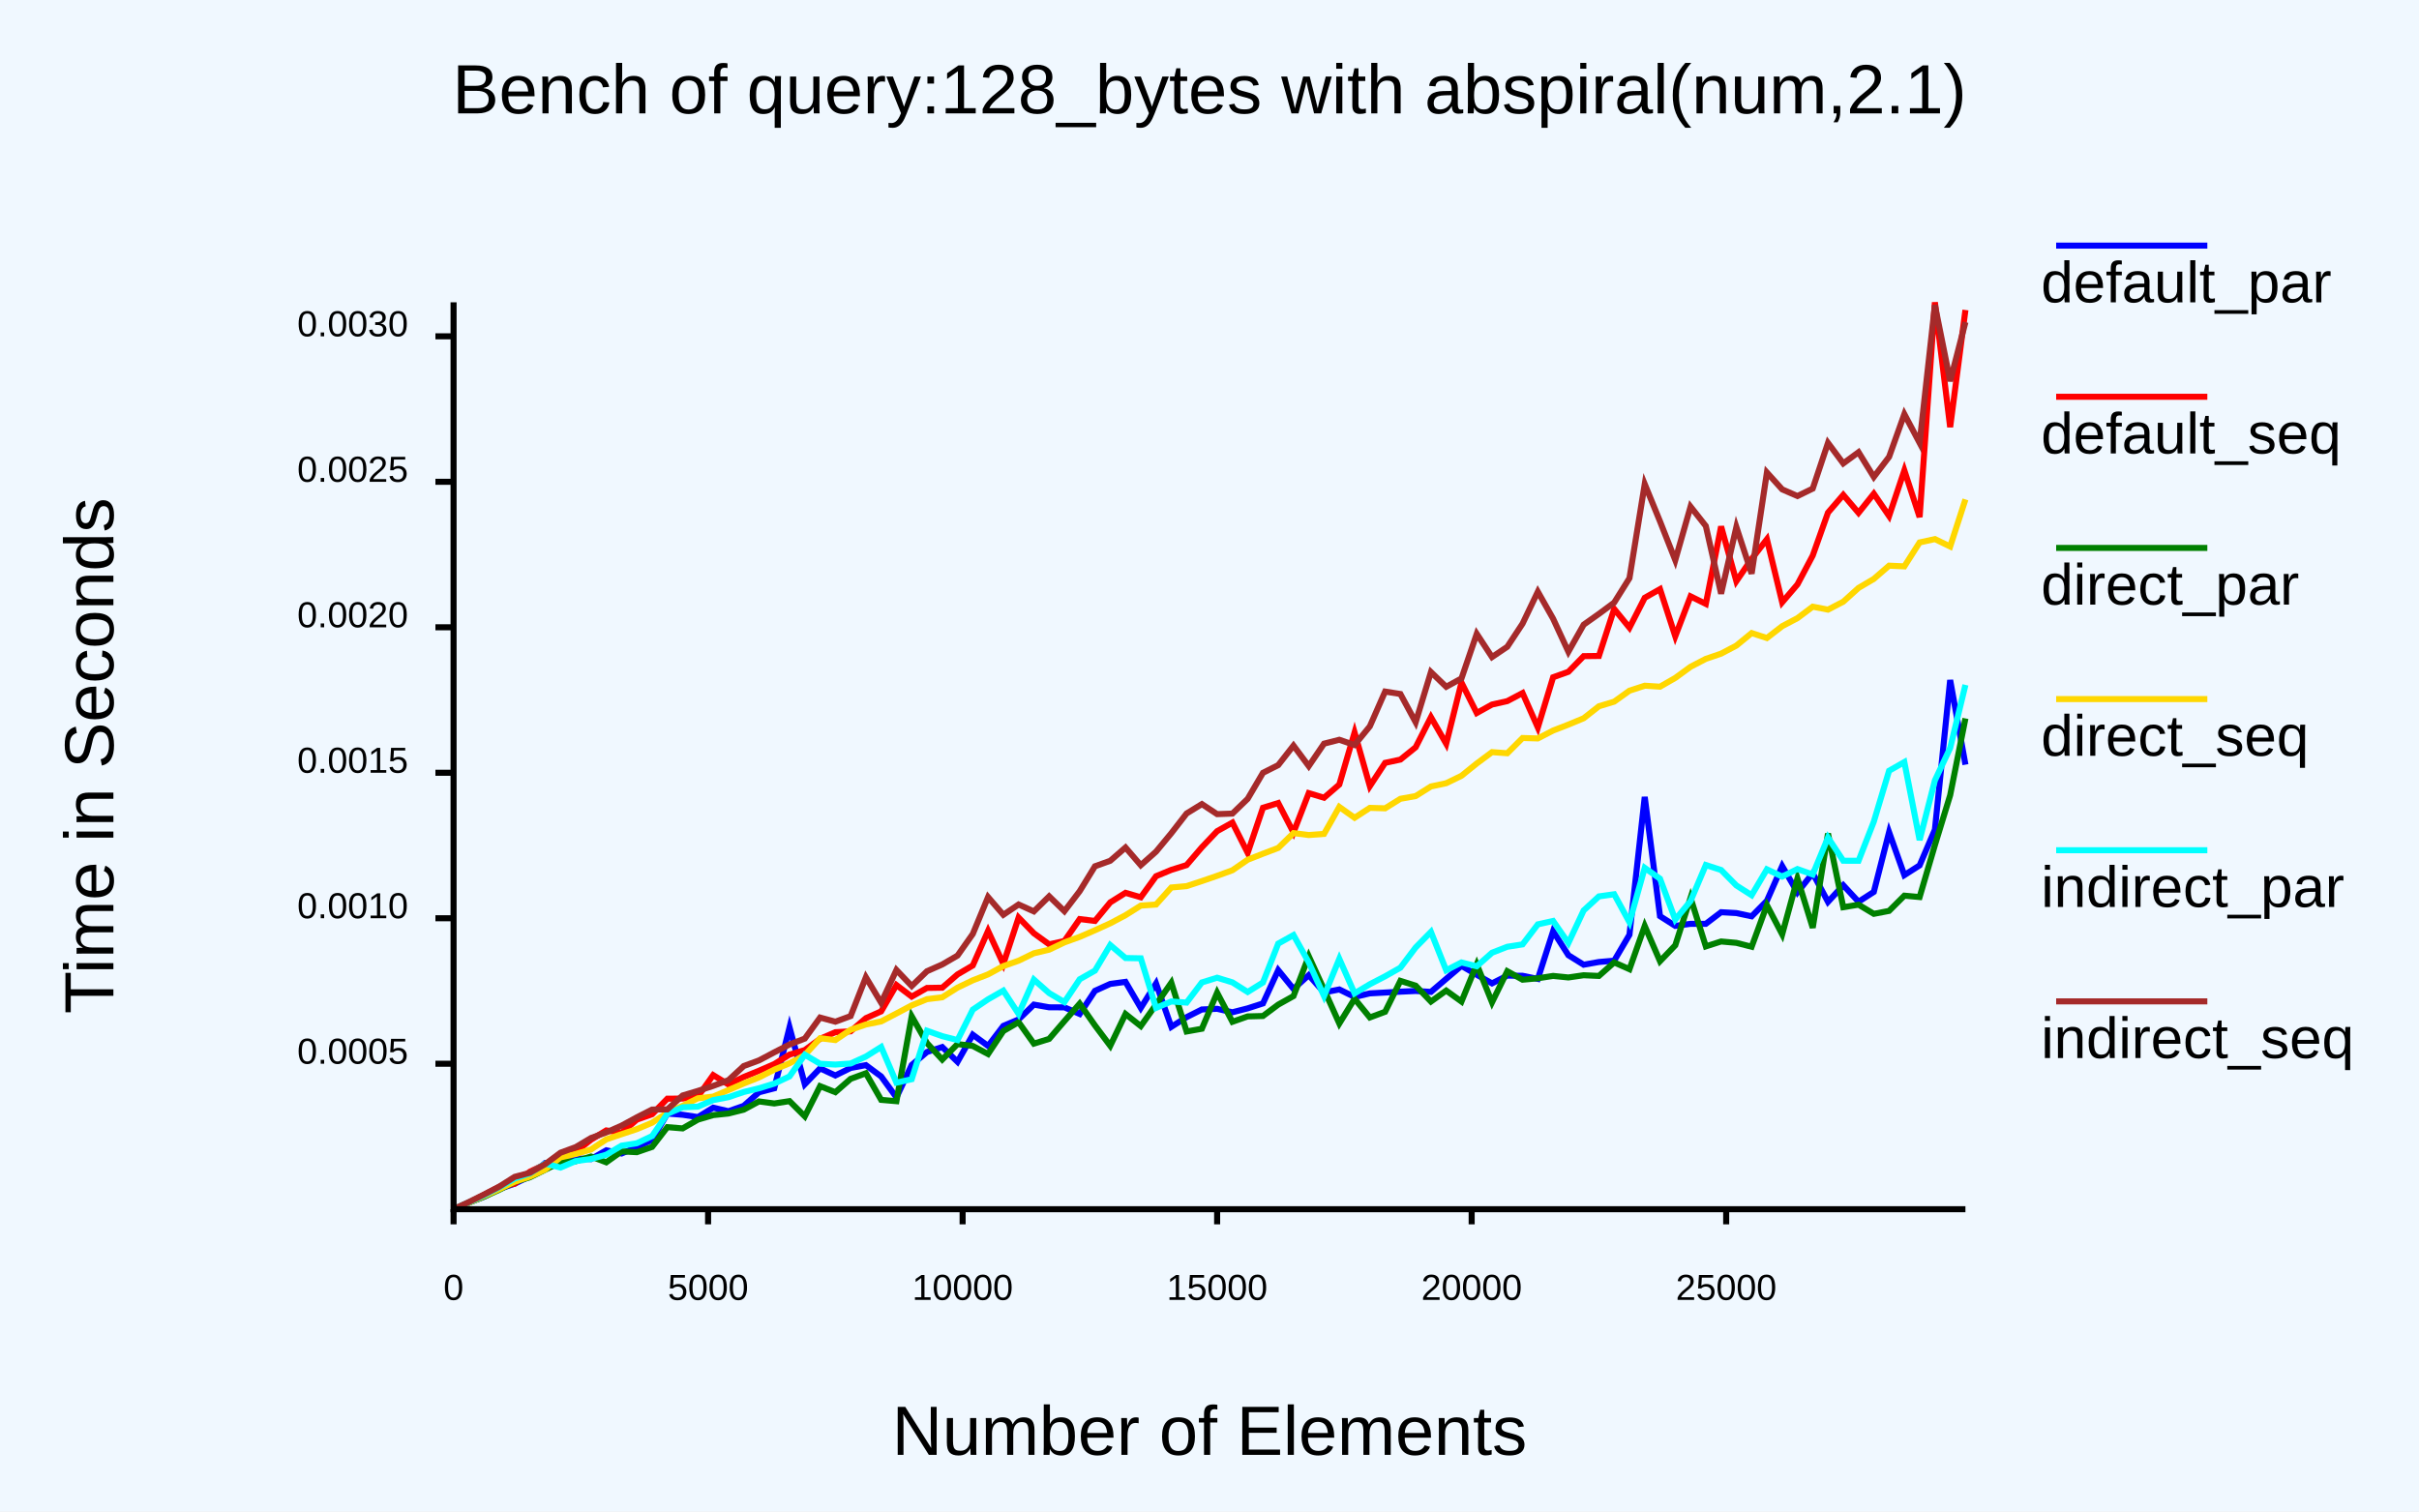
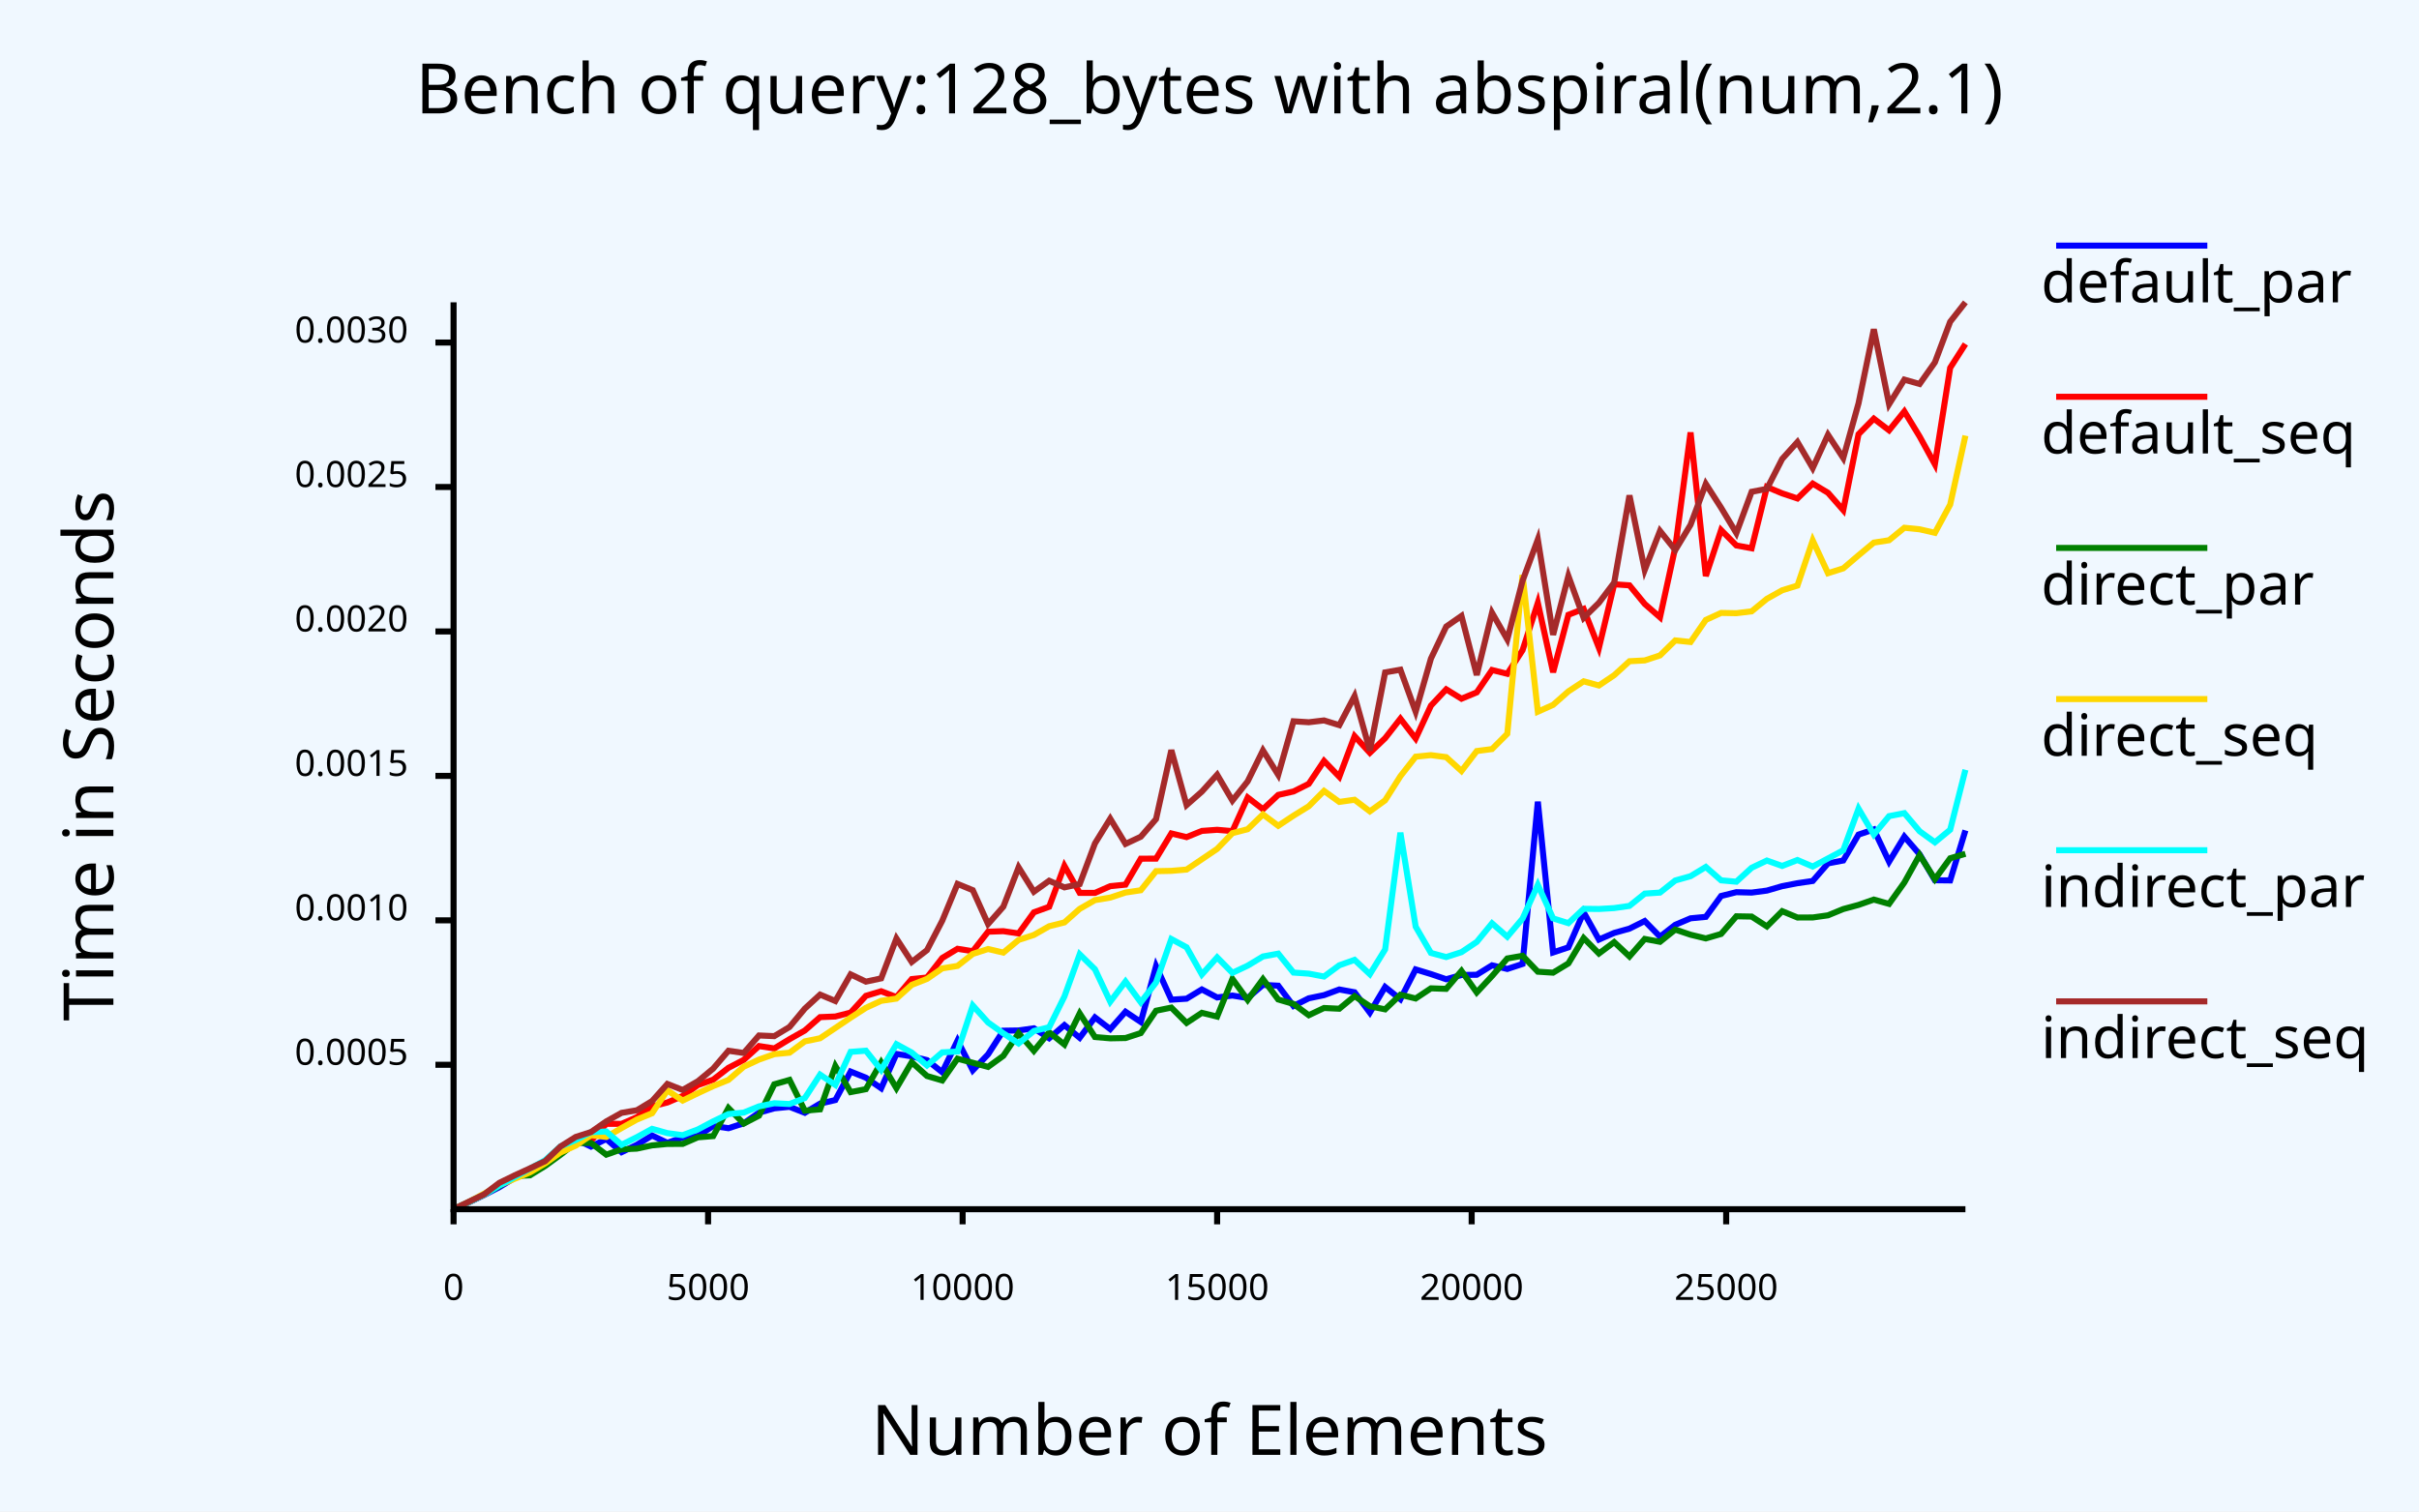
<svg xmlns="http://www.w3.org/2000/svg" class="poloto" width="800" height="500" viewBox="0 0 800 500">
-   <style>.poloto {
-     font-family: "Arial";
-     stroke-width:2;
-     }
-     .poloto_text{fill: var(--poloto_fg_color,black);  }
-     .poloto_axis_lines{stroke: var(--poloto_fg_color,black);stoke-width:3;fill:none}
-     .poloto_background{fill: var(--poloto_bg_color,aliceblue); }
-     .poloto0stroke{stroke:  var(--poloto_color0,blue); }
-     .poloto1stroke{stroke:  var(--poloto_color1,red); }
-     .poloto2stroke{stroke:  var(--poloto_color2,green); }
-     .poloto3stroke{stroke:  var(--poloto_color3,gold); }
-     .poloto4stroke{stroke:  var(--poloto_color4,aqua); }
-     .poloto5stroke{stroke:  var(--poloto_color5,brown); }
-     .poloto6stroke{stroke:  var(--poloto_color6,lime); }
-     .poloto7stroke{stroke:  var(--poloto_color7,chocolate); }
-     .poloto0fill{fill:var(--poloto_color0,blue);}
-     .poloto1fill{fill:var(--poloto_color1,red);}
-     .poloto2fill{fill:var(--poloto_color2,green);}
-     .poloto3fill{fill:var(--poloto_color3,gold);}
-     .poloto4fill{fill:var(--poloto_color4,aqua);}
-     .poloto5fill{fill:var(--poloto_color5,brown);}
-     .poloto6fill{fill:var(--poloto_color6,lime);}
-     .poloto7fill{fill:var(--poloto_color7,chocolate);}</style>
+   <style>.poloto {font-family: sans-serif;stroke-width:2;}.poloto_text{fill: var(--poloto_fg_color,black);}.poloto_axis_lines{stroke: var(--poloto_fg_color,black);stoke-width:3;fill:none}.poloto_background{fill: var(--poloto_bg_color,aliceblue);}.poloto0stroke{stroke:  var(--poloto_color0,blue);}.poloto1stroke{stroke:  var(--poloto_color1,red);}.poloto2stroke{stroke:  var(--poloto_color2,green);}.poloto3stroke{stroke:  var(--poloto_color3,gold);}.poloto4stroke{stroke:  var(--poloto_color4,aqua);}.poloto5stroke{stroke:  var(--poloto_color5,brown);}.poloto6stroke{stroke:  var(--poloto_color6,lime);}.poloto7stroke{stroke:  var(--poloto_color7,chocolate);}.poloto0fill{fill:var(--poloto_color0,blue);}.poloto1fill{fill:var(--poloto_color1,red);}.poloto2fill{fill:var(--poloto_color2,green);}.poloto3fill{fill:var(--poloto_color3,gold);}.poloto4fill{fill:var(--poloto_color4,aqua);}.poloto5fill{fill:var(--poloto_color5,brown);}.poloto6fill{fill:var(--poloto_color6,lime);}.poloto7fill{fill:var(--poloto_color7,chocolate);}</style>
  <rect class="poloto_background" fill="white" x="0" y="0" width="800" height="500" />
  <line class="poloto_axis_lines" stroke="black" x1="150" x2="150" y1="400" y2="405" />
  <text class="poloto_text" alignment-baseline="start" text-anchor="middle" x="150" y="430">0</text>
  <line class="poloto_axis_lines" stroke="black" x1="234.175" x2="234.175" y1="400" y2="405" />
  <text class="poloto_text" alignment-baseline="start" text-anchor="middle" x="234.175" y="430">5000</text>
  <line class="poloto_axis_lines" stroke="black" x1="318.35" x2="318.35" y1="400" y2="405" />
  <text class="poloto_text" alignment-baseline="start" text-anchor="middle" x="318.35" y="430">10000</text>
  <line class="poloto_axis_lines" stroke="black" x1="402.525" x2="402.525" y1="400" y2="405" />
  <text class="poloto_text" alignment-baseline="start" text-anchor="middle" x="402.525" y="430">15000</text>
  <line class="poloto_axis_lines" stroke="black" x1="486.7" x2="486.7" y1="400" y2="405" />
  <text class="poloto_text" alignment-baseline="start" text-anchor="middle" x="486.7" y="430">20000</text>
  <line class="poloto_axis_lines" stroke="black" x1="570.875" x2="570.875" y1="400" y2="405" />
  <text class="poloto_text" alignment-baseline="start" text-anchor="middle" x="570.875" y="430">25000</text>
-   <line class="poloto_axis_lines" stroke="black" x1="150" x2="144" y1="351.879" y2="351.879" />
-   <text class="poloto_text" alignment-baseline="middle" text-anchor="end" x="135" y="351.879">0.0005</text>
-   <line class="poloto_axis_lines" stroke="black" x1="150" x2="144" y1="303.753" y2="303.753" />
-   <text class="poloto_text" alignment-baseline="middle" text-anchor="end" x="135" y="303.753">0.0010</text>
-   <line class="poloto_axis_lines" stroke="black" x1="150" x2="144" y1="255.626" y2="255.626" />
-   <text class="poloto_text" alignment-baseline="middle" text-anchor="end" x="135" y="255.626">0.0015</text>
-   <line class="poloto_axis_lines" stroke="black" x1="150" x2="144" y1="207.5" y2="207.5" />
-   <text class="poloto_text" alignment-baseline="middle" text-anchor="end" x="135" y="207.5">0.0020</text>
-   <line class="poloto_axis_lines" stroke="black" x1="150" x2="144" y1="159.374" y2="159.374" />
-   <text class="poloto_text" alignment-baseline="middle" text-anchor="end" x="135" y="159.374">0.0025</text>
-   <line class="poloto_axis_lines" stroke="black" x1="150" x2="144" y1="111.248" y2="111.248" />
-   <text class="poloto_text" alignment-baseline="middle" text-anchor="end" x="135" y="111.248">0.0030</text>
+   <line class="poloto_axis_lines" stroke="black" x1="150" x2="144" y1="352.224" y2="352.224" />
+   <text class="poloto_text" alignment-baseline="middle" text-anchor="end" x="135" y="352.224">0.0005</text>
+   <line class="poloto_axis_lines" stroke="black" x1="150" x2="144" y1="304.442" y2="304.442" />
+   <text class="poloto_text" alignment-baseline="middle" text-anchor="end" x="135" y="304.442">0.0010</text>
+   <line class="poloto_axis_lines" stroke="black" x1="150" x2="144" y1="256.659" y2="256.659" />
+   <text class="poloto_text" alignment-baseline="middle" text-anchor="end" x="135" y="256.659">0.0015</text>
+   <line class="poloto_axis_lines" stroke="black" x1="150" x2="144" y1="208.877" y2="208.877" />
+   <text class="poloto_text" alignment-baseline="middle" text-anchor="end" x="135" y="208.877">0.0020</text>
+   <line class="poloto_axis_lines" stroke="black" x1="150" x2="144" y1="161.094" y2="161.094" />
+   <text class="poloto_text" alignment-baseline="middle" text-anchor="end" x="135" y="161.094">0.0025</text>
+   <line class="poloto_axis_lines" stroke="black" x1="150" x2="144" y1="113.312" y2="113.312" />
+   <text class="poloto_text" alignment-baseline="middle" text-anchor="end" x="135" y="113.312">0.0030</text>
  <text class="poloto_text" alignment-baseline="middle" text-anchor="start" font-size="large" x="675" y="100">default_par</text>
  <line class="poloto0stroke" stroke="black" x1="680" x2="730" y1="81.25" y2="81.25" />
-   <polyline class="poloto0stroke" fill="none" stroke="black" points="650,252.946 644.949,224.959 639.899,274.435 634.848,286.257 629.798,289.482 624.747,275.267 619.697,295.036 614.646,298.286 609.596,292.835 604.545,298.334 599.495,288.84 594.444,295.201 589.394,286.491 584.343,297.972 579.293,303.115 574.242,302.034 569.192,301.75 564.141,305.594 559.091,305.596 554.04,306.275 548.99,303.057 543.939,263.615 538.889,309.199 533.838,317.785 528.788,318.219 523.737,319.12 518.687,315.977 513.636,308.054 508.586,323.812 503.535,322.779 498.485,322.729 493.434,325.293 488.384,322.444 483.333,319.496 478.283,323.795 473.232,328.114 468.182,327.809 463.131,328.042 458.081,328.327 453.03,328.604 447.98,329.786 442.929,327.303 437.879,328.296 432.828,322.566 427.778,327.134 422.727,320.916 417.677,331.928 412.626,333.559 407.576,334.851 402.525,333.71 397.475,333.926 392.424,336.466 387.374,339.675 382.323,325.33 377.273,333.421 372.222,324.795 367.172,325.477 362.121,327.761 357.071,335.413 352.02,333.222 346.97,333.213 341.919,332.32 336.869,337.223 331.818,339.356 326.768,345.989 321.717,342.281 316.667,351.248 311.616,346.357 306.566,347.992 301.515,352.283 296.465,363.01 291.414,356.086 286.364,352.339 281.313,353.278 276.263,355.756 271.212,353.41 266.162,358.661 261.111,339.826 256.061,360.01 251.01,361.323 245.96,365.808 240.909,367.582 235.859,366.412 230.808,369.523 225.758,368.756 220.707,368.359 215.657,377.047 210.606,379.445 205.556,381.574 200.505,380.513 195.455,383.418 190.404,383.165 185.354,384.451 180.303,384.712 175.253,389.118 170.202,391.544 165.152,393.273 160.101,395.848 155.051,397.797 150,399.999 " />
+   <polyline class="poloto0stroke" fill="none" stroke="black" points="650,274.688 644.949,291.239 639.899,291.181 634.848,282.598 629.798,276.753 624.747,285.048 619.697,274.381 614.646,276.081 609.596,284.641 604.545,285.599 599.495,291.419 594.444,292.16 589.394,293.135 584.343,294.601 579.293,295.259 574.242,295.127 569.192,296.386 564.141,303.291 559.091,303.774 554.04,305.92 548.99,309.84 543.939,304.669 538.889,307.184 533.838,308.603 528.788,310.796 523.737,301.781 518.687,313.377 513.636,315.059 508.586,265.194 503.535,318.869 498.485,320.525 493.434,319.324 488.384,322.444 483.333,322.513 478.283,323.928 473.232,322.213 468.182,320.677 463.131,330.529 458.081,326.49 453.03,334.97 447.98,328.236 442.929,327.311 437.879,329.184 432.828,330.233 427.778,332.772 422.727,326.063 417.677,325.799 412.626,330.148 407.576,329.32 402.525,329.949 397.475,327.301 392.424,330.359 387.374,330.692 382.323,319.578 377.273,338.057 372.222,334.68 367.172,340.421 362.121,336.552 357.071,343.297 352.02,339.101 346.97,343.444 341.919,340.152 336.869,340.867 331.818,340.945 326.768,348.773 321.717,354.051 316.667,344.213 311.616,354.688 306.566,350.677 301.515,349.43 296.465,348.64 291.414,359.986 286.364,356.495 281.313,354.465 276.263,363.893 271.212,365.072 266.162,368.104 261.111,366.129 256.061,366.63 251.01,368.065 245.96,371.587 240.909,373.206 235.859,372.466 230.808,375.774 225.758,376.275 220.707,378.037 215.657,375.619 210.606,378.706 205.556,381.136 200.505,376.787 195.455,379.287 190.404,376.849 185.354,379.743 180.303,384.41 175.253,388.023 170.202,389.608 165.152,392.694 160.101,395.3 155.051,397.71 150,400 " />
  <text class="poloto_text" alignment-baseline="middle" text-anchor="start" font-size="large" x="675" y="150">default_seq</text>
  <line class="poloto1stroke" stroke="black" x1="680" x2="730" y1="131.25" y2="131.25" />
-   <polyline class="poloto1stroke" fill="none" stroke="black" points="650,102.546 644.949,141.299 639.899,100 634.848,171.051 629.798,155.616 624.747,170.702 619.697,163.318 614.646,169.649 609.596,163.702 604.545,169.567 599.495,183.777 594.444,193.328 589.394,199.238 584.343,178.379 579.293,184.886 574.242,192.256 569.192,174.15 564.141,199.762 559.091,197.27 554.04,210.467 548.99,194.885 543.939,197.744 538.889,207.636 533.838,201.437 528.788,216.985 523.737,217.045 518.687,222.228 513.636,224.032 508.586,240.652 503.535,229.256 498.485,231.924 493.434,233.056 488.384,235.861 483.333,225.797 478.283,246.025 473.232,237.236 468.182,247.187 463.131,251.262 458.081,252.344 453.03,260.052 447.98,242.298 442.929,259.519 437.879,263.884 432.828,262.361 427.778,275.377 422.727,265.637 417.677,267.205 412.626,282.118 407.576,272.107 402.525,274.943 397.475,280.266 392.424,286.163 387.374,287.745 382.323,289.842 377.273,296.815 372.222,295.342 367.172,298.505 362.121,304.641 357.071,304.018 352.02,311.276 346.97,312.379 341.919,308.722 336.869,303.525 331.818,318.872 326.768,307.927 321.717,319.369 316.667,322.329 311.616,326.722 306.566,326.806 301.515,329.666 296.465,325.845 291.414,334.547 286.364,336.801 281.313,341.148 276.263,341.444 271.212,343.643 266.162,347.351 261.111,348.853 256.061,351.989 251.01,354.188 245.96,356.253 240.909,358.729 235.859,355.636 230.808,362.737 225.758,363.401 220.707,363.436 215.657,368.584 210.606,370.37 205.556,374.727 200.505,373.938 195.455,377.001 190.404,380.974 185.354,382.17 180.303,385.132 175.253,387.581 170.202,391.559 165.152,392.566 160.101,395.201 155.051,397.796 150,399.998 " />
+   <polyline class="poloto1stroke" fill="none" stroke="black" points="650,113.796 644.949,121.686 639.899,153.582 634.848,144.387 629.798,136.095 624.747,142.349 619.697,138.49 614.646,143.63 609.596,168.753 604.545,163.008 599.495,159.978 594.444,164.889 589.394,163.202 584.343,161.095 579.293,181.366 574.242,180.431 569.192,175.341 564.141,190.544 559.091,143.044 554.04,181.09 548.99,204.197 543.939,199.786 538.889,193.628 533.838,193.281 528.788,214.307 523.737,201.416 518.687,203.374 513.636,222.379 508.586,199.403 503.535,215.089 498.485,222.895 493.434,221.632 488.384,229.037 483.333,231.128 478.283,228.028 473.232,233.419 468.182,244.298 463.131,237.738 458.081,244.194 453.03,249.025 447.98,243.511 442.929,256.95 437.879,251.714 432.828,259.288 427.778,261.814 422.727,262.946 417.677,267.687 412.626,263.801 407.576,274.925 402.525,274.493 397.475,274.859 392.424,276.914 387.374,275.698 382.323,284.028 377.273,284.051 372.222,292.634 367.172,293.14 362.121,295.36 357.071,295.352 352.02,286.435 346.97,299.956 341.919,301.791 336.869,308.78 331.818,308.027 326.768,308.201 321.717,314.656 316.667,313.854 311.616,316.891 306.566,323.356 301.515,323.872 296.465,329.823 291.414,327.898 286.364,329.417 281.313,334.959 276.263,336.253 271.212,336.464 266.162,340.889 261.111,343.744 256.061,346.811 251.01,346.03 245.96,350.601 240.909,353.229 235.859,357.135 230.808,358.921 225.758,362.547 220.707,364.702 215.657,365.964 210.606,369.574 205.556,371.765 200.505,371.753 195.455,377.344 190.404,378.246 185.354,380.077 180.303,384.286 175.253,387.783 170.202,389.553 165.152,391.952 160.101,395.247 155.051,397.604 150,399.999 " />
  <text class="poloto_text" alignment-baseline="middle" text-anchor="start" font-size="large" x="675" y="200">direct_par</text>
  <line class="poloto2stroke" stroke="black" x1="680" x2="730" y1="181.25" y2="181.25" />
-   <polyline class="poloto2stroke" fill="none" stroke="black" points="650,237.646 644.949,263.056 639.899,279.557 634.848,296.737 629.798,296.28 624.747,301.318 619.697,302.287 614.646,299.261 609.596,300.098 604.545,275.722 599.495,306.903 594.444,290.571 589.394,309.071 584.343,299.419 579.293,313.179 574.242,311.885 569.192,311.435 564.141,313.057 559.091,297.006 554.04,312.7 548.99,317.961 543.939,306.302 538.889,320.609 533.838,318.361 528.788,322.832 523.737,322.602 518.687,323.338 513.636,322.825 508.586,323.613 503.535,324.08 498.485,321.273 493.434,331.562 488.384,319.012 483.333,331.304 478.283,327.676 473.232,331.307 468.182,326.05 463.131,324.46 458.081,334.692 453.03,336.571 447.98,330.386 442.929,338.57 437.879,327.315 432.828,316.311 427.778,329.503 422.727,332.322 417.677,336.093 412.626,336.224 407.576,338.002 402.525,328.382 397.475,340.303 392.424,341.209 387.374,325.069 382.323,332.306 377.273,339.423 372.222,335.425 367.172,345.947 362.121,339.205 357.071,331.993 352.02,337.783 346.97,343.659 341.919,345.227 336.869,338.132 331.818,341.059 326.768,348.665 321.717,345.991 316.667,345.37 311.616,350.497 306.566,345.042 301.515,336.179 296.465,364.267 291.414,363.83 286.364,355.029 281.313,356.88 276.263,361.286 271.212,359.295 266.162,369.283 261.111,364.245 256.061,365.02 251.01,364.347 245.96,367.071 240.909,368.344 235.859,368.872 230.808,370.368 225.758,373.27 220.707,372.853 215.657,379.391 210.606,381.136 205.556,380.881 200.505,384.484 195.455,382.574 190.404,384.122 185.354,384.423 180.303,386.938 175.253,389.44 170.202,390.938 165.152,393.558 160.101,395.835 155.051,397.845 150,399.998 " />
+   <polyline class="poloto2stroke" fill="none" stroke="black" points="650,282.424 644.949,283.91 639.899,290.832 634.848,282.841 629.798,291.93 624.747,298.998 619.697,297.571 614.646,299.339 609.596,300.706 604.545,302.782 599.495,303.494 594.444,303.503 589.394,301.413 584.343,306.454 579.293,303.192 574.242,303.102 569.192,308.948 564.141,310.422 559.091,309.199 554.04,307.498 548.99,311.541 543.939,310.597 538.889,316.39 533.838,311.648 528.788,315.416 523.737,310.305 518.687,318.693 513.636,321.752 508.586,321.433 503.535,316.163 498.485,317.056 493.434,322.872 488.384,328.291 483.333,321.171 478.283,327.107 473.232,326.933 468.182,330.292 463.131,329.059 458.081,333.884 453.03,332.86 447.98,329.512 442.929,333.68 437.879,333.438 432.828,335.827 427.778,332.092 422.727,330.626 417.677,323.891 412.626,330.765 407.576,323.813 402.525,336.281 397.475,335.037 392.424,338.368 387.374,333.306 382.323,334.339 377.273,341.739 372.222,343.375 367.172,343.471 362.121,343.049 357.071,335.229 352.02,345.529 346.97,341.462 341.919,347.62 336.869,341.76 331.818,349.261 326.768,352.923 321.717,351.558 316.667,350.205 311.616,357.414 306.566,355.93 301.515,351.379 296.465,359.968 291.414,351.432 286.364,360.287 281.313,361.263 276.263,352.638 271.212,366.968 266.162,367.405 261.111,357.229 256.061,358.681 251.01,369.057 245.96,371.669 240.909,366.522 235.859,375.815 230.808,376.215 225.758,378.398 220.707,378.406 215.657,378.879 210.606,379.959 205.556,380.186 200.505,381.955 195.455,378.09 190.404,378.076 185.354,382.004 180.303,385.685 175.253,388.793 170.202,389.039 165.152,392.357 160.101,395.044 155.051,397.646 150,399.999 " />
  <text class="poloto_text" alignment-baseline="middle" text-anchor="start" font-size="large" x="675" y="250">direct_seq</text>
  <line class="poloto3stroke" stroke="black" x1="680" x2="730" y1="231.25" y2="231.25" />
-   <polyline class="poloto3stroke" fill="none" stroke="black" points="650,165.201 644.949,180.784 639.899,178.329 634.848,179.435 629.798,187.354 624.747,187.12 619.697,191.502 614.646,194.478 609.596,199.037 604.545,201.665 599.495,200.687 594.444,204.481 589.394,207.138 584.343,211.053 579.293,209.419 574.242,213.558 569.192,216.223 564.141,217.947 559.091,220.572 554.04,224.251 548.99,227.156 543.939,226.832 538.889,228.474 533.838,232.097 528.788,233.63 523.737,237.597 518.687,239.697 513.636,241.658 508.586,244.273 503.535,244.127 498.485,249.167 493.434,248.8 488.384,252.555 483.333,256.628 478.283,259.08 473.232,260.158 468.182,263.331 463.131,264.24 458.081,267.386 453.03,267.236 447.98,270.511 442.929,266.924 437.879,275.849 432.828,276.224 427.778,275.586 422.727,280.491 417.677,282.405 412.626,284.392 407.576,287.873 402.525,289.717 397.475,291.459 392.424,293.126 387.374,293.576 382.323,299.215 377.273,299.57 372.222,302.751 367.172,305.424 362.121,307.723 357.071,309.912 352.02,311.742 346.97,314.149 341.919,315.334 336.869,317.793 331.818,319.576 326.768,322.319 321.717,324.284 316.667,326.702 311.616,329.9 306.566,330.518 301.515,332.569 296.465,335.248 291.414,337.877 286.364,338.903 281.313,340.637 276.263,344.048 271.212,343.453 266.162,349.001 261.111,351.721 256.061,353.833 251.01,356.4 245.96,358.413 240.909,360.583 235.859,362.747 230.808,363.303 225.758,365.801 220.707,368.1 215.657,371.389 210.606,373.514 205.556,375.178 200.505,376.9 195.455,380.244 190.404,381.745 185.354,382.857 180.303,386.87 175.253,389.211 170.202,390.924 165.152,393.349 160.101,395.632 155.051,397.845 150,400 " />
+   <polyline class="poloto3stroke" fill="none" stroke="black" points="650,144.111 644.949,166.923 639.899,176.254 634.848,175.086 629.798,174.579 624.747,178.705 619.697,179.49 614.646,183.69 609.596,188.01 604.545,189.609 599.495,178.775 594.444,193.704 589.394,195.261 584.343,198.083 579.293,202.226 574.242,202.844 569.192,202.75 564.141,205.061 559.091,212.37 554.04,211.847 548.99,216.808 543.939,218.465 538.889,218.727 533.838,223.349 528.788,226.754 523.737,225.378 518.687,228.701 513.636,233.167 508.586,235.419 503.535,190.206 498.485,242.732 493.434,247.783 488.384,248.442 483.333,255.042 478.283,250.456 473.232,249.794 468.182,250.304 463.131,256.769 458.081,264.738 453.03,268.389 447.98,264.553 442.929,265.269 437.879,261.633 432.828,266.7 427.778,269.818 422.727,273.164 417.677,269.399 412.626,274.289 407.576,275.606 402.525,280.813 397.475,284.227 392.424,287.641 387.374,288.075 382.323,288.174 377.273,294.492 372.222,295.244 367.172,296.918 362.121,297.757 357.071,300.647 352.02,305.13 346.97,306.394 341.919,309.273 336.869,310.928 331.818,315.118 326.768,313.927 321.717,315.547 316.667,319.517 311.616,320.328 306.566,323.818 301.515,325.791 296.465,330.329 291.414,331.066 286.364,333.386 281.313,336.645 276.263,340.046 271.212,343.447 266.162,344.482 261.111,348.221 256.061,348.711 251.01,350.504 245.96,352.856 240.909,357.227 235.859,359.272 230.808,361.626 225.758,364.058 220.707,360.673 215.657,368.264 210.606,370.347 205.556,373.154 200.505,376.099 195.455,375.509 190.404,378.962 185.354,381.243 180.303,384.852 175.253,387.825 170.202,389.934 165.152,392.059 160.101,394.859 155.051,397.595 150,399.999 " />
  <text class="poloto_text" alignment-baseline="middle" text-anchor="start" font-size="large" x="675" y="300">indirect_par</text>
  <line class="poloto4stroke" stroke="black" x1="680" x2="730" y1="281.25" y2="281.25" />
-   <polyline class="poloto4stroke" fill="none" stroke="black" points="650,226.557 644.949,247.431 639.899,258.15 634.848,277.885 629.798,252.09 624.747,254.962 619.697,271.796 614.646,284.748 609.596,284.725 604.545,277.065 599.495,289.279 594.444,287.479 589.394,289.963 584.343,287.567 579.293,296.127 574.242,292.906 569.192,287.783 564.141,286.144 559.091,298.058 554.04,304.194 548.99,290.674 543.939,287.08 538.889,305.076 533.838,295.818 528.788,296.524 523.737,301.171 518.687,311.934 513.636,304.65 508.586,305.771 503.535,312.396 498.485,313.188 493.434,315.156 488.384,319.63 483.333,318.371 478.283,320.961 473.232,308.269 468.182,313.411 463.131,320.109 458.081,322.96 453.03,325.574 447.98,328.603 442.929,317.177 437.879,329.491 432.828,318.349 427.778,309.322 422.727,312.141 417.677,325.005 412.626,328.143 407.576,324.96 402.525,323.42 397.475,324.987 392.424,331.652 387.374,331.28 382.323,333.408 377.273,317.003 372.222,316.908 367.172,312.61 362.121,321.074 357.071,323.931 352.02,331.481 346.97,328.507 341.919,324.04 336.869,335.408 331.818,327.694 326.768,330.569 321.717,333.984 316.667,344.044 311.616,342.752 306.566,340.973 301.515,356.998 296.465,358.145 291.414,346.329 286.364,349.497 281.313,351.8 276.263,352.148 271.212,351.886 266.162,348.899 261.111,356.068 256.061,358.448 251.01,360.002 245.96,361.227 240.909,362.937 235.859,363.897 230.808,366.067 225.758,366.281 220.707,368.431 215.657,375.8 210.606,378.179 205.556,378.981 200.505,381.965 195.455,383.385 190.404,384.086 185.354,386.227 180.303,384.911 175.253,388.151 170.202,389.84 165.152,392.707 160.101,395.369 155.051,397.731 150,399.999 " />
+   <polyline class="poloto4stroke" fill="none" stroke="black" points="650,254.641 644.949,274.471 639.899,278.631 634.848,274.973 629.798,268.984 624.747,269.978 619.697,276.06 614.646,267.515 609.596,281.261 604.545,283.97 599.495,286.646 594.444,284.488 589.394,286.451 584.343,284.663 579.293,287.053 574.242,291.666 569.192,291.21 564.141,286.779 559.091,289.837 554.04,291.259 548.99,295.262 543.939,295.602 538.889,299.663 533.838,300.39 528.788,300.686 523.737,300.629 518.687,305.369 513.636,303.806 508.586,292.698 503.535,303.871 498.485,309.863 493.434,305.435 488.384,311.582 483.333,314.966 478.283,316.589 473.232,315.227 468.182,306.541 463.131,275.447 458.081,314.068 453.03,322.252 447.98,317.52 442.929,319.308 437.879,323.031 432.828,322.074 427.778,321.718 422.727,315.457 417.677,316.397 412.626,319.431 407.576,321.815 402.525,316.695 397.475,322.344 392.424,313.359 387.374,310.627 382.323,324.993 377.273,331.553 372.222,324.672 367.172,331.354 362.121,320.626 357.071,315.67 352.02,329.632 346.97,339.801 341.919,341.045 336.869,345.163 331.818,341.815 326.768,338.226 321.717,332.61 316.667,347.85 311.616,348.116 306.566,352.439 301.515,348.164 296.465,345.416 291.414,353.912 286.364,347.565 281.313,347.955 276.263,358.903 271.212,355.48 266.162,363.227 261.111,365.206 256.061,364.944 251.01,365.98 245.96,368.036 240.909,368.519 235.859,370.938 230.808,373.607 225.758,375.51 220.707,374.826 215.657,373.411 210.606,376.167 205.556,378.685 200.505,374.295 195.455,374.484 190.404,377.112 185.354,379.216 180.303,383.781 175.253,386.558 170.202,389.358 165.152,392.16 160.101,395.247 155.051,397.661 150,400 " />
  <text class="poloto_text" alignment-baseline="middle" text-anchor="start" font-size="large" x="675" y="350">indirect_seq</text>
  <line class="poloto5stroke" stroke="black" x1="680" x2="730" y1="331.25" y2="331.25" />
-   <polyline class="poloto5stroke" fill="none" stroke="black" points="650,106.561 644.949,126.085 639.899,100.934 634.848,146.514 629.798,136.991 624.747,151.135 619.697,157.771 614.646,149.582 609.596,153.296 604.545,146.508 599.495,161.631 594.444,164.086 589.394,161.881 584.343,156.291 579.293,189.763 574.242,174.334 569.192,196.38 564.141,174.003 559.091,167.594 554.04,185.29 548.99,172.478 543.939,160.134 538.889,191.253 533.838,199.328 528.788,203.064 523.737,206.646 518.687,215.591 513.636,204.662 508.586,195.733 503.535,206.297 498.485,213.949 493.434,217.356 488.384,209.656 483.333,224.42 478.283,227.187 473.232,222.308 468.182,238.913 463.131,229.571 458.081,228.763 453.03,240.264 447.98,246.44 442.929,244.707 437.879,245.996 432.828,253.419 427.778,246.634 422.727,253.095 417.677,255.643 412.626,264.246 407.576,269.13 402.525,269.311 397.475,265.986 392.424,269.097 387.374,275.611 382.323,281.716 377.273,286.21 372.222,280.347 367.172,284.741 362.121,286.559 357.071,294.792 352.02,301.413 346.97,296.502 341.919,301.483 336.869,299.2 331.818,302.608 326.768,296.745 321.717,308.948 316.667,316.096 311.616,319.04 306.566,321.272 301.515,326.17 296.465,320.856 291.414,331.716 286.364,323.267 281.313,336.112 276.263,337.968 271.212,336.599 266.162,343.555 261.111,345.499 256.061,348.1 251.01,350.772 245.96,352.638 240.909,357.314 235.859,359.203 230.808,360.863 225.758,362.375 220.707,366.983 215.657,367.031 210.606,369.603 205.556,372.347 200.505,374.59 195.455,376.44 190.404,379.45 185.354,381.313 180.303,385.095 175.253,387.945 170.202,389.296 165.152,392.49 160.101,395.131 155.051,397.64 150,399.999 " />
+   <polyline class="poloto5stroke" fill="none" stroke="black" points="650,100 644.949,106.436 639.899,119.869 634.848,127.02 629.798,125.583 624.747,133.712 619.697,108.924 614.646,133.414 609.596,151.517 604.545,143.816 599.495,154.822 594.444,146.215 589.394,151.812 584.343,161.706 579.293,162.673 574.242,176.341 569.192,167.956 564.141,160.075 559.091,173.608 554.04,181.957 548.99,175.63 543.939,188.532 538.889,163.88 533.838,192.723 528.788,199.405 523.737,204.385 518.687,190.511 513.636,209.994 508.586,178.441 503.535,192.111 498.485,211.517 493.434,202.693 488.384,223.295 483.333,203.75 478.283,207.269 473.232,217.856 468.182,235.418 463.131,221.528 458.081,222.423 453.03,248.246 447.98,230.254 442.929,239.877 437.879,238.313 432.828,238.911 427.778,238.597 422.727,256.312 417.677,248.23 412.626,258.464 407.576,264.829 402.525,256.265 397.475,261.864 392.424,266.314 387.374,248.142 382.323,270.944 377.273,276.791 372.222,279.156 367.172,270.815 362.121,278.987 357.071,292.452 352.02,293.539 346.97,291.347 341.919,294.977 336.869,286.907 331.818,299.93 326.768,305.664 321.717,294.465 316.667,292.391 311.616,304.565 306.566,314.3 301.515,318.22 296.465,310.443 291.414,323.641 286.364,324.721 281.313,322.319 276.263,331.131 271.212,329.012 266.162,333.641 261.111,339.711 256.061,342.75 251.01,342.53 245.96,348.321 240.909,347.584 235.859,353.48 230.808,357.663 225.758,360.551 220.707,358.563 215.657,364.219 210.606,367.267 205.556,368.124 200.505,370.949 195.455,374.47 190.404,376.091 185.354,379.256 180.303,384.089 175.253,386.487 170.202,388.805 165.152,391.26 160.101,395.091 155.051,397.533 150,399.999 " />
  <text class="poloto_text" alignment-baseline="start" text-anchor="middle" font-size="x-large" x="400" y="37.5">Bench of query:128_bytes with abspiral(num,2.1)</text>
  <text class="poloto_text" alignment-baseline="start" text-anchor="middle" font-size="x-large" x="400" y="481.25">Number of Elements</text>
  <text class="poloto_text" alignment-baseline="start" text-anchor="middle" font-size="x-large" transform="rotate(-90,37.5,250)" x="37.5" y="250">Time in Seconds</text>
  <path stroke="black" fill="none" class="poloto_axis_lines" d=" M 150 100 L 150 400 L 650 400" />
</svg>
